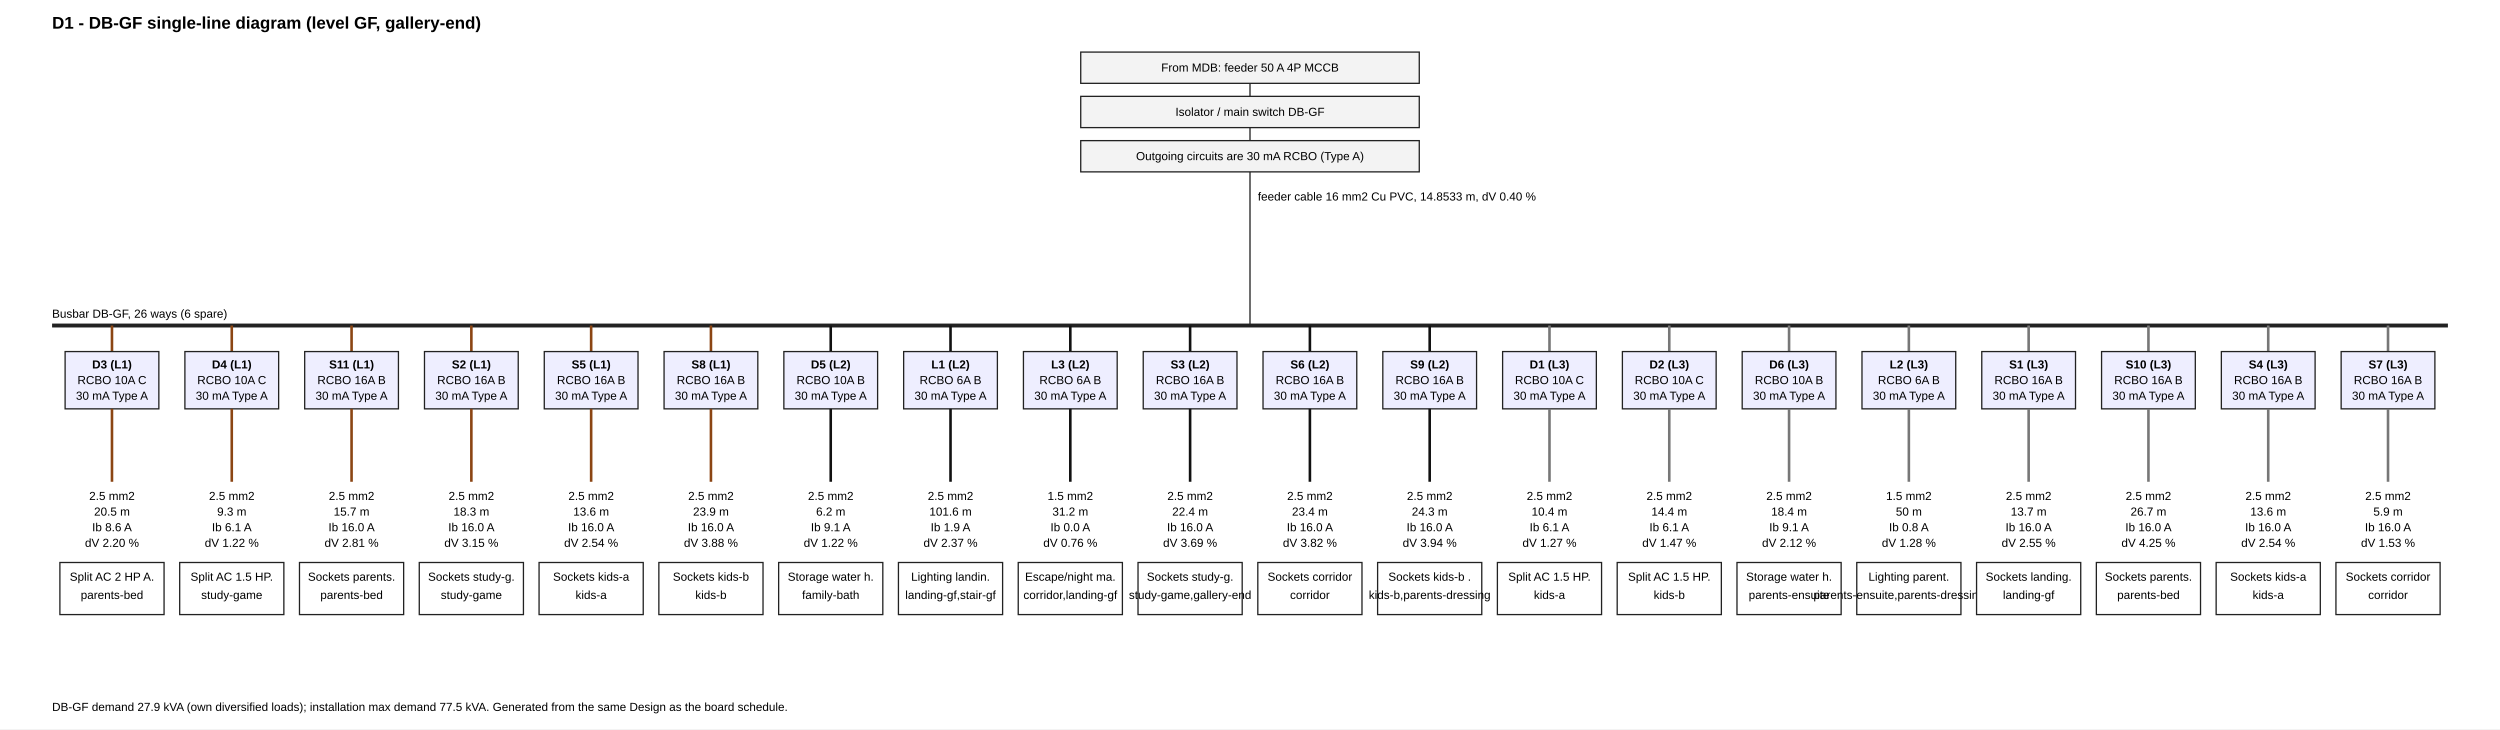
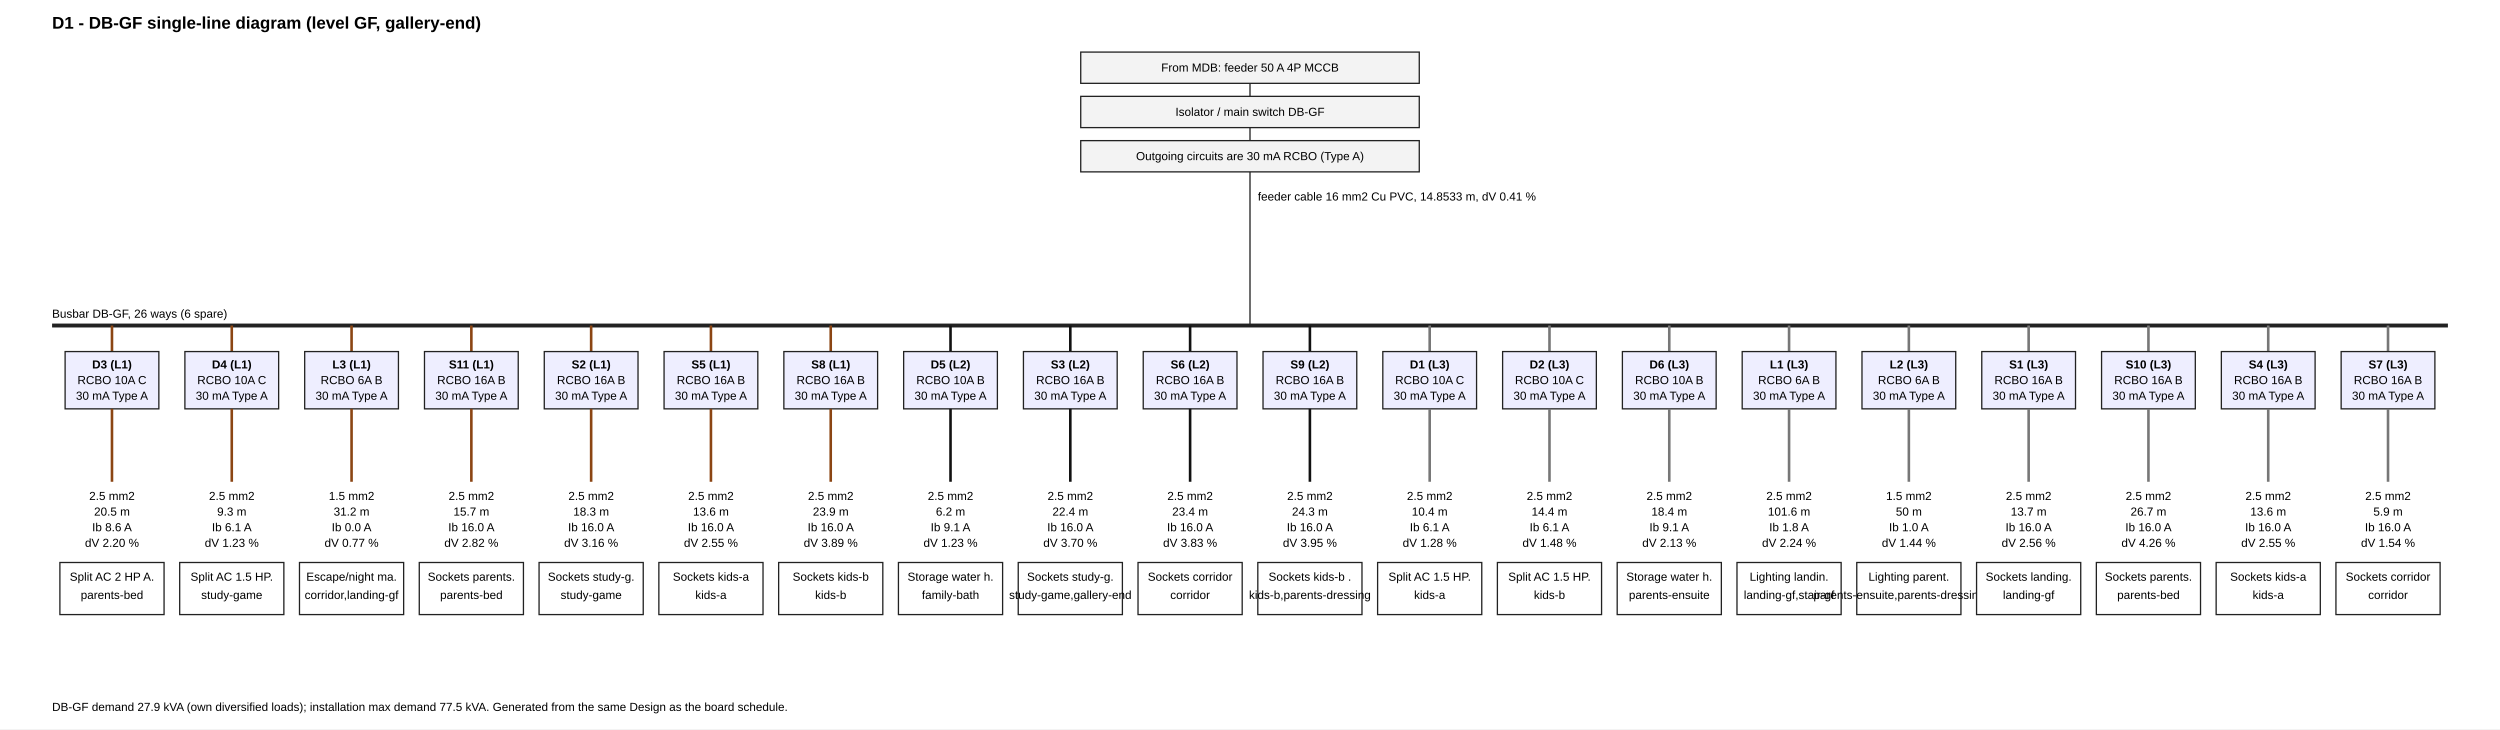
<svg xmlns="http://www.w3.org/2000/svg" width="1920" height="560" viewBox="0 0 1920 560" font-family="Arial,sans-serif" font-size="9">
  <rect width="1920" height="560" fill="#fff" />
  <text x="40" y="22" font-size="13" font-weight="bold">D1 - DB-GF single-line diagram (level GF, gallery-end)</text>
  <rect x="830" y="40" width="260" height="24" fill="#f3f3f3" stroke="#222" />
  <text x="960" y="55" text-anchor="middle">From MDB: feeder 50 A 4P MCCB</text>
  <line x1="960" y1="64" x2="960" y2="74" stroke="#222" />
  <rect x="830" y="74" width="260" height="24" fill="#f3f3f3" stroke="#222" />
  <text x="960" y="89" text-anchor="middle">Isolator / main switch DB-GF</text>
  <line x1="960" y1="98" x2="960" y2="108" stroke="#222" />
  <rect x="830" y="108" width="260" height="24" fill="#f3f3f3" stroke="#222" />
  <text x="960" y="123" text-anchor="middle">Outgoing circuits are 30 mA RCBO (Type A)</text>
  <line x1="960" y1="132" x2="960" y2="250" stroke="#222" />
-   <text x="966" y="154">feeder cable 16 mm2 Cu PVC, 14.8533 m, dV 0.40 %</text>
+   <text x="966" y="154">feeder cable 16 mm2 Cu PVC, 14.8533 m, dV 0.41 %</text>
  <line x1="40" y1="250" x2="1880" y2="250" stroke="#222" stroke-width="3" />
  <text x="40" y="244">Busbar DB-GF, 26 ways (6 spare)</text>
  <g id="DB-GF/D3">
    <line x1="86" y1="250" x2="86" y2="270" stroke="#8b4513" stroke-width="2" />
    <rect x="50" y="270" width="72" height="44" fill="#eef" stroke="#222" />
    <text x="86" y="283" text-anchor="middle" font-weight="bold">D3 (L1)</text>
    <text x="86" y="295" text-anchor="middle">RCBO 10A C</text>
    <text x="86" y="307" text-anchor="middle">30 mA Type A</text>
    <line x1="86" y1="314" x2="86" y2="370" stroke="#8b4513" stroke-width="2" />
    <text x="86" y="384" text-anchor="middle">2.5 mm2</text>
    <text x="86" y="396" text-anchor="middle">20.5 m</text>
    <text x="86" y="408" text-anchor="middle">Ib 8.6 A</text>
    <text x="86" y="420" text-anchor="middle">dV 2.20 %</text>
    <rect x="46" y="432" width="80" height="40" fill="#fff" stroke="#222" />
    <text x="86" y="446" text-anchor="middle">Split AC 2 HP A.</text>
    <text x="86" y="460" text-anchor="middle">parents-bed</text>
  </g>
  <g id="DB-GF/D4">
    <line x1="178" y1="250" x2="178" y2="270" stroke="#8b4513" stroke-width="2" />
    <rect x="142" y="270" width="72" height="44" fill="#eef" stroke="#222" />
    <text x="178" y="283" text-anchor="middle" font-weight="bold">D4 (L1)</text>
    <text x="178" y="295" text-anchor="middle">RCBO 10A C</text>
    <text x="178" y="307" text-anchor="middle">30 mA Type A</text>
    <line x1="178" y1="314" x2="178" y2="370" stroke="#8b4513" stroke-width="2" />
    <text x="178" y="384" text-anchor="middle">2.5 mm2</text>
    <text x="178" y="396" text-anchor="middle">9.3 m</text>
    <text x="178" y="408" text-anchor="middle">Ib 6.1 A</text>
-     <text x="178" y="420" text-anchor="middle">dV 1.22 %</text>
+     <text x="178" y="420" text-anchor="middle">dV 1.23 %</text>
    <rect x="138" y="432" width="80" height="40" fill="#fff" stroke="#222" />
    <text x="178" y="446" text-anchor="middle">Split AC 1.5 HP.</text>
    <text x="178" y="460" text-anchor="middle">study-game</text>
  </g>
-   <g id="DB-GF/S11">
+   <g id="DB-GF/L3">
    <line x1="270" y1="250" x2="270" y2="270" stroke="#8b4513" stroke-width="2" />
    <rect x="234" y="270" width="72" height="44" fill="#eef" stroke="#222" />
-     <text x="270" y="283" text-anchor="middle" font-weight="bold">S11 (L1)</text>
-     <text x="270" y="295" text-anchor="middle">RCBO 16A B</text>
+     <text x="270" y="283" text-anchor="middle" font-weight="bold">L3 (L1)</text>
+     <text x="270" y="295" text-anchor="middle">RCBO 6A B</text>
    <text x="270" y="307" text-anchor="middle">30 mA Type A</text>
    <line x1="270" y1="314" x2="270" y2="370" stroke="#8b4513" stroke-width="2" />
-     <text x="270" y="384" text-anchor="middle">2.5 mm2</text>
-     <text x="270" y="396" text-anchor="middle">15.7 m</text>
-     <text x="270" y="408" text-anchor="middle">Ib 16.0 A</text>
-     <text x="270" y="420" text-anchor="middle">dV 2.81 %</text>
+     <text x="270" y="384" text-anchor="middle">1.5 mm2</text>
+     <text x="270" y="396" text-anchor="middle">31.2 m</text>
+     <text x="270" y="408" text-anchor="middle">Ib 0.0 A</text>
+     <text x="270" y="420" text-anchor="middle">dV 0.77 %</text>
    <rect x="230" y="432" width="80" height="40" fill="#fff" stroke="#222" />
-     <text x="270" y="446" text-anchor="middle">Sockets parents.</text>
-     <text x="270" y="460" text-anchor="middle">parents-bed</text>
-   </g>
-   <g id="DB-GF/S2">
+     <text x="270" y="446" text-anchor="middle">Escape/night ma.</text>
+     <text x="270" y="460" text-anchor="middle">corridor,landing-gf</text>
+   </g>
+   <g id="DB-GF/S11">
    <line x1="362" y1="250" x2="362" y2="270" stroke="#8b4513" stroke-width="2" />
    <rect x="326" y="270" width="72" height="44" fill="#eef" stroke="#222" />
-     <text x="362" y="283" text-anchor="middle" font-weight="bold">S2 (L1)</text>
+     <text x="362" y="283" text-anchor="middle" font-weight="bold">S11 (L1)</text>
    <text x="362" y="295" text-anchor="middle">RCBO 16A B</text>
    <text x="362" y="307" text-anchor="middle">30 mA Type A</text>
    <line x1="362" y1="314" x2="362" y2="370" stroke="#8b4513" stroke-width="2" />
    <text x="362" y="384" text-anchor="middle">2.5 mm2</text>
-     <text x="362" y="396" text-anchor="middle">18.3 m</text>
+     <text x="362" y="396" text-anchor="middle">15.7 m</text>
    <text x="362" y="408" text-anchor="middle">Ib 16.0 A</text>
-     <text x="362" y="420" text-anchor="middle">dV 3.15 %</text>
+     <text x="362" y="420" text-anchor="middle">dV 2.82 %</text>
    <rect x="322" y="432" width="80" height="40" fill="#fff" stroke="#222" />
-     <text x="362" y="446" text-anchor="middle">Sockets study-g.</text>
-     <text x="362" y="460" text-anchor="middle">study-game</text>
-   </g>
-   <g id="DB-GF/S5">
+     <text x="362" y="446" text-anchor="middle">Sockets parents.</text>
+     <text x="362" y="460" text-anchor="middle">parents-bed</text>
+   </g>
+   <g id="DB-GF/S2">
    <line x1="454" y1="250" x2="454" y2="270" stroke="#8b4513" stroke-width="2" />
    <rect x="418" y="270" width="72" height="44" fill="#eef" stroke="#222" />
-     <text x="454" y="283" text-anchor="middle" font-weight="bold">S5 (L1)</text>
+     <text x="454" y="283" text-anchor="middle" font-weight="bold">S2 (L1)</text>
    <text x="454" y="295" text-anchor="middle">RCBO 16A B</text>
    <text x="454" y="307" text-anchor="middle">30 mA Type A</text>
    <line x1="454" y1="314" x2="454" y2="370" stroke="#8b4513" stroke-width="2" />
    <text x="454" y="384" text-anchor="middle">2.5 mm2</text>
-     <text x="454" y="396" text-anchor="middle">13.6 m</text>
+     <text x="454" y="396" text-anchor="middle">18.3 m</text>
    <text x="454" y="408" text-anchor="middle">Ib 16.0 A</text>
-     <text x="454" y="420" text-anchor="middle">dV 2.54 %</text>
+     <text x="454" y="420" text-anchor="middle">dV 3.16 %</text>
    <rect x="414" y="432" width="80" height="40" fill="#fff" stroke="#222" />
-     <text x="454" y="446" text-anchor="middle">Sockets kids-a</text>
-     <text x="454" y="460" text-anchor="middle">kids-a</text>
-   </g>
-   <g id="DB-GF/S8">
+     <text x="454" y="446" text-anchor="middle">Sockets study-g.</text>
+     <text x="454" y="460" text-anchor="middle">study-game</text>
+   </g>
+   <g id="DB-GF/S5">
    <line x1="546" y1="250" x2="546" y2="270" stroke="#8b4513" stroke-width="2" />
    <rect x="510" y="270" width="72" height="44" fill="#eef" stroke="#222" />
-     <text x="546" y="283" text-anchor="middle" font-weight="bold">S8 (L1)</text>
+     <text x="546" y="283" text-anchor="middle" font-weight="bold">S5 (L1)</text>
    <text x="546" y="295" text-anchor="middle">RCBO 16A B</text>
    <text x="546" y="307" text-anchor="middle">30 mA Type A</text>
    <line x1="546" y1="314" x2="546" y2="370" stroke="#8b4513" stroke-width="2" />
    <text x="546" y="384" text-anchor="middle">2.5 mm2</text>
-     <text x="546" y="396" text-anchor="middle">23.9 m</text>
+     <text x="546" y="396" text-anchor="middle">13.6 m</text>
    <text x="546" y="408" text-anchor="middle">Ib 16.0 A</text>
-     <text x="546" y="420" text-anchor="middle">dV 3.88 %</text>
+     <text x="546" y="420" text-anchor="middle">dV 2.55 %</text>
    <rect x="506" y="432" width="80" height="40" fill="#fff" stroke="#222" />
-     <text x="546" y="446" text-anchor="middle">Sockets kids-b</text>
-     <text x="546" y="460" text-anchor="middle">kids-b</text>
+     <text x="546" y="446" text-anchor="middle">Sockets kids-a</text>
+     <text x="546" y="460" text-anchor="middle">kids-a</text>
+   </g>
+   <g id="DB-GF/S8">
+     <line x1="638" y1="250" x2="638" y2="270" stroke="#8b4513" stroke-width="2" />
+     <rect x="602" y="270" width="72" height="44" fill="#eef" stroke="#222" />
+     <text x="638" y="283" text-anchor="middle" font-weight="bold">S8 (L1)</text>
+     <text x="638" y="295" text-anchor="middle">RCBO 16A B</text>
+     <text x="638" y="307" text-anchor="middle">30 mA Type A</text>
+     <line x1="638" y1="314" x2="638" y2="370" stroke="#8b4513" stroke-width="2" />
+     <text x="638" y="384" text-anchor="middle">2.5 mm2</text>
+     <text x="638" y="396" text-anchor="middle">23.9 m</text>
+     <text x="638" y="408" text-anchor="middle">Ib 16.0 A</text>
+     <text x="638" y="420" text-anchor="middle">dV 3.89 %</text>
+     <rect x="598" y="432" width="80" height="40" fill="#fff" stroke="#222" />
+     <text x="638" y="446" text-anchor="middle">Sockets kids-b</text>
+     <text x="638" y="460" text-anchor="middle">kids-b</text>
  </g>
  <g id="DB-GF/D5">
-     <line x1="638" y1="250" x2="638" y2="270" stroke="#111" stroke-width="2" />
-     <rect x="602" y="270" width="72" height="44" fill="#eef" stroke="#222" />
-     <text x="638" y="283" text-anchor="middle" font-weight="bold">D5 (L2)</text>
-     <text x="638" y="295" text-anchor="middle">RCBO 10A B</text>
-     <text x="638" y="307" text-anchor="middle">30 mA Type A</text>
-     <line x1="638" y1="314" x2="638" y2="370" stroke="#111" stroke-width="2" />
-     <text x="638" y="384" text-anchor="middle">2.5 mm2</text>
-     <text x="638" y="396" text-anchor="middle">6.2 m</text>
-     <text x="638" y="408" text-anchor="middle">Ib 9.1 A</text>
-     <text x="638" y="420" text-anchor="middle">dV 1.22 %</text>
-     <rect x="598" y="432" width="80" height="40" fill="#fff" stroke="#222" />
-     <text x="638" y="446" text-anchor="middle">Storage water h.</text>
-     <text x="638" y="460" text-anchor="middle">family-bath</text>
-   </g>
-   <g id="DB-GF/L1">
    <line x1="730" y1="250" x2="730" y2="270" stroke="#111" stroke-width="2" />
    <rect x="694" y="270" width="72" height="44" fill="#eef" stroke="#222" />
-     <text x="730" y="283" text-anchor="middle" font-weight="bold">L1 (L2)</text>
-     <text x="730" y="295" text-anchor="middle">RCBO 6A B</text>
+     <text x="730" y="283" text-anchor="middle" font-weight="bold">D5 (L2)</text>
+     <text x="730" y="295" text-anchor="middle">RCBO 10A B</text>
    <text x="730" y="307" text-anchor="middle">30 mA Type A</text>
    <line x1="730" y1="314" x2="730" y2="370" stroke="#111" stroke-width="2" />
    <text x="730" y="384" text-anchor="middle">2.5 mm2</text>
-     <text x="730" y="396" text-anchor="middle">101.6 m</text>
-     <text x="730" y="408" text-anchor="middle">Ib 1.9 A</text>
-     <text x="730" y="420" text-anchor="middle">dV 2.37 %</text>
+     <text x="730" y="396" text-anchor="middle">6.2 m</text>
+     <text x="730" y="408" text-anchor="middle">Ib 9.1 A</text>
+     <text x="730" y="420" text-anchor="middle">dV 1.23 %</text>
    <rect x="690" y="432" width="80" height="40" fill="#fff" stroke="#222" />
-     <text x="730" y="446" text-anchor="middle">Lighting landin.</text>
-     <text x="730" y="460" text-anchor="middle">landing-gf,stair-gf</text>
-   </g>
-   <g id="DB-GF/L3">
+     <text x="730" y="446" text-anchor="middle">Storage water h.</text>
+     <text x="730" y="460" text-anchor="middle">family-bath</text>
+   </g>
+   <g id="DB-GF/S3">
    <line x1="822" y1="250" x2="822" y2="270" stroke="#111" stroke-width="2" />
    <rect x="786" y="270" width="72" height="44" fill="#eef" stroke="#222" />
-     <text x="822" y="283" text-anchor="middle" font-weight="bold">L3 (L2)</text>
-     <text x="822" y="295" text-anchor="middle">RCBO 6A B</text>
+     <text x="822" y="283" text-anchor="middle" font-weight="bold">S3 (L2)</text>
+     <text x="822" y="295" text-anchor="middle">RCBO 16A B</text>
    <text x="822" y="307" text-anchor="middle">30 mA Type A</text>
    <line x1="822" y1="314" x2="822" y2="370" stroke="#111" stroke-width="2" />
-     <text x="822" y="384" text-anchor="middle">1.5 mm2</text>
-     <text x="822" y="396" text-anchor="middle">31.2 m</text>
-     <text x="822" y="408" text-anchor="middle">Ib 0.0 A</text>
-     <text x="822" y="420" text-anchor="middle">dV 0.76 %</text>
+     <text x="822" y="384" text-anchor="middle">2.5 mm2</text>
+     <text x="822" y="396" text-anchor="middle">22.4 m</text>
+     <text x="822" y="408" text-anchor="middle">Ib 16.0 A</text>
+     <text x="822" y="420" text-anchor="middle">dV 3.70 %</text>
    <rect x="782" y="432" width="80" height="40" fill="#fff" stroke="#222" />
-     <text x="822" y="446" text-anchor="middle">Escape/night ma.</text>
-     <text x="822" y="460" text-anchor="middle">corridor,landing-gf</text>
-   </g>
-   <g id="DB-GF/S3">
+     <text x="822" y="446" text-anchor="middle">Sockets study-g.</text>
+     <text x="822" y="460" text-anchor="middle">study-game,gallery-end</text>
+   </g>
+   <g id="DB-GF/S6">
    <line x1="914" y1="250" x2="914" y2="270" stroke="#111" stroke-width="2" />
    <rect x="878" y="270" width="72" height="44" fill="#eef" stroke="#222" />
-     <text x="914" y="283" text-anchor="middle" font-weight="bold">S3 (L2)</text>
+     <text x="914" y="283" text-anchor="middle" font-weight="bold">S6 (L2)</text>
    <text x="914" y="295" text-anchor="middle">RCBO 16A B</text>
    <text x="914" y="307" text-anchor="middle">30 mA Type A</text>
    <line x1="914" y1="314" x2="914" y2="370" stroke="#111" stroke-width="2" />
    <text x="914" y="384" text-anchor="middle">2.5 mm2</text>
-     <text x="914" y="396" text-anchor="middle">22.4 m</text>
+     <text x="914" y="396" text-anchor="middle">23.4 m</text>
    <text x="914" y="408" text-anchor="middle">Ib 16.0 A</text>
-     <text x="914" y="420" text-anchor="middle">dV 3.69 %</text>
+     <text x="914" y="420" text-anchor="middle">dV 3.83 %</text>
    <rect x="874" y="432" width="80" height="40" fill="#fff" stroke="#222" />
-     <text x="914" y="446" text-anchor="middle">Sockets study-g.</text>
-     <text x="914" y="460" text-anchor="middle">study-game,gallery-end</text>
-   </g>
-   <g id="DB-GF/S6">
+     <text x="914" y="446" text-anchor="middle">Sockets corridor</text>
+     <text x="914" y="460" text-anchor="middle">corridor</text>
+   </g>
+   <g id="DB-GF/S9">
    <line x1="1006" y1="250" x2="1006" y2="270" stroke="#111" stroke-width="2" />
    <rect x="970" y="270" width="72" height="44" fill="#eef" stroke="#222" />
-     <text x="1006" y="283" text-anchor="middle" font-weight="bold">S6 (L2)</text>
+     <text x="1006" y="283" text-anchor="middle" font-weight="bold">S9 (L2)</text>
    <text x="1006" y="295" text-anchor="middle">RCBO 16A B</text>
    <text x="1006" y="307" text-anchor="middle">30 mA Type A</text>
    <line x1="1006" y1="314" x2="1006" y2="370" stroke="#111" stroke-width="2" />
    <text x="1006" y="384" text-anchor="middle">2.5 mm2</text>
-     <text x="1006" y="396" text-anchor="middle">23.4 m</text>
+     <text x="1006" y="396" text-anchor="middle">24.3 m</text>
    <text x="1006" y="408" text-anchor="middle">Ib 16.0 A</text>
-     <text x="1006" y="420" text-anchor="middle">dV 3.82 %</text>
+     <text x="1006" y="420" text-anchor="middle">dV 3.95 %</text>
    <rect x="966" y="432" width="80" height="40" fill="#fff" stroke="#222" />
-     <text x="1006" y="446" text-anchor="middle">Sockets corridor</text>
-     <text x="1006" y="460" text-anchor="middle">corridor</text>
-   </g>
-   <g id="DB-GF/S9">
-     <line x1="1098" y1="250" x2="1098" y2="270" stroke="#111" stroke-width="2" />
+     <text x="1006" y="446" text-anchor="middle">Sockets kids-b .</text>
+     <text x="1006" y="460" text-anchor="middle">kids-b,parents-dressing</text>
+   </g>
+   <g id="DB-GF/D1">
+     <line x1="1098" y1="250" x2="1098" y2="270" stroke="#777" stroke-width="2" />
    <rect x="1062" y="270" width="72" height="44" fill="#eef" stroke="#222" />
-     <text x="1098" y="283" text-anchor="middle" font-weight="bold">S9 (L2)</text>
-     <text x="1098" y="295" text-anchor="middle">RCBO 16A B</text>
+     <text x="1098" y="283" text-anchor="middle" font-weight="bold">D1 (L3)</text>
+     <text x="1098" y="295" text-anchor="middle">RCBO 10A C</text>
    <text x="1098" y="307" text-anchor="middle">30 mA Type A</text>
-     <line x1="1098" y1="314" x2="1098" y2="370" stroke="#111" stroke-width="2" />
+     <line x1="1098" y1="314" x2="1098" y2="370" stroke="#777" stroke-width="2" />
    <text x="1098" y="384" text-anchor="middle">2.5 mm2</text>
-     <text x="1098" y="396" text-anchor="middle">24.3 m</text>
-     <text x="1098" y="408" text-anchor="middle">Ib 16.0 A</text>
-     <text x="1098" y="420" text-anchor="middle">dV 3.94 %</text>
+     <text x="1098" y="396" text-anchor="middle">10.4 m</text>
+     <text x="1098" y="408" text-anchor="middle">Ib 6.1 A</text>
+     <text x="1098" y="420" text-anchor="middle">dV 1.28 %</text>
    <rect x="1058" y="432" width="80" height="40" fill="#fff" stroke="#222" />
-     <text x="1098" y="446" text-anchor="middle">Sockets kids-b .</text>
-     <text x="1098" y="460" text-anchor="middle">kids-b,parents-dressing</text>
-   </g>
-   <g id="DB-GF/D1">
+     <text x="1098" y="446" text-anchor="middle">Split AC 1.5 HP.</text>
+     <text x="1098" y="460" text-anchor="middle">kids-a</text>
+   </g>
+   <g id="DB-GF/D2">
    <line x1="1190" y1="250" x2="1190" y2="270" stroke="#777" stroke-width="2" />
    <rect x="1154" y="270" width="72" height="44" fill="#eef" stroke="#222" />
-     <text x="1190" y="283" text-anchor="middle" font-weight="bold">D1 (L3)</text>
+     <text x="1190" y="283" text-anchor="middle" font-weight="bold">D2 (L3)</text>
    <text x="1190" y="295" text-anchor="middle">RCBO 10A C</text>
    <text x="1190" y="307" text-anchor="middle">30 mA Type A</text>
    <line x1="1190" y1="314" x2="1190" y2="370" stroke="#777" stroke-width="2" />
    <text x="1190" y="384" text-anchor="middle">2.5 mm2</text>
-     <text x="1190" y="396" text-anchor="middle">10.4 m</text>
+     <text x="1190" y="396" text-anchor="middle">14.4 m</text>
    <text x="1190" y="408" text-anchor="middle">Ib 6.1 A</text>
-     <text x="1190" y="420" text-anchor="middle">dV 1.27 %</text>
+     <text x="1190" y="420" text-anchor="middle">dV 1.48 %</text>
    <rect x="1150" y="432" width="80" height="40" fill="#fff" stroke="#222" />
    <text x="1190" y="446" text-anchor="middle">Split AC 1.5 HP.</text>
-     <text x="1190" y="460" text-anchor="middle">kids-a</text>
-   </g>
-   <g id="DB-GF/D2">
+     <text x="1190" y="460" text-anchor="middle">kids-b</text>
+   </g>
+   <g id="DB-GF/D6">
    <line x1="1282" y1="250" x2="1282" y2="270" stroke="#777" stroke-width="2" />
    <rect x="1246" y="270" width="72" height="44" fill="#eef" stroke="#222" />
-     <text x="1282" y="283" text-anchor="middle" font-weight="bold">D2 (L3)</text>
-     <text x="1282" y="295" text-anchor="middle">RCBO 10A C</text>
+     <text x="1282" y="283" text-anchor="middle" font-weight="bold">D6 (L3)</text>
+     <text x="1282" y="295" text-anchor="middle">RCBO 10A B</text>
    <text x="1282" y="307" text-anchor="middle">30 mA Type A</text>
    <line x1="1282" y1="314" x2="1282" y2="370" stroke="#777" stroke-width="2" />
    <text x="1282" y="384" text-anchor="middle">2.5 mm2</text>
-     <text x="1282" y="396" text-anchor="middle">14.4 m</text>
-     <text x="1282" y="408" text-anchor="middle">Ib 6.1 A</text>
-     <text x="1282" y="420" text-anchor="middle">dV 1.47 %</text>
+     <text x="1282" y="396" text-anchor="middle">18.4 m</text>
+     <text x="1282" y="408" text-anchor="middle">Ib 9.1 A</text>
+     <text x="1282" y="420" text-anchor="middle">dV 2.13 %</text>
    <rect x="1242" y="432" width="80" height="40" fill="#fff" stroke="#222" />
-     <text x="1282" y="446" text-anchor="middle">Split AC 1.5 HP.</text>
-     <text x="1282" y="460" text-anchor="middle">kids-b</text>
-   </g>
-   <g id="DB-GF/D6">
+     <text x="1282" y="446" text-anchor="middle">Storage water h.</text>
+     <text x="1282" y="460" text-anchor="middle">parents-ensuite</text>
+   </g>
+   <g id="DB-GF/L1">
    <line x1="1374" y1="250" x2="1374" y2="270" stroke="#777" stroke-width="2" />
    <rect x="1338" y="270" width="72" height="44" fill="#eef" stroke="#222" />
-     <text x="1374" y="283" text-anchor="middle" font-weight="bold">D6 (L3)</text>
-     <text x="1374" y="295" text-anchor="middle">RCBO 10A B</text>
+     <text x="1374" y="283" text-anchor="middle" font-weight="bold">L1 (L3)</text>
+     <text x="1374" y="295" text-anchor="middle">RCBO 6A B</text>
    <text x="1374" y="307" text-anchor="middle">30 mA Type A</text>
    <line x1="1374" y1="314" x2="1374" y2="370" stroke="#777" stroke-width="2" />
    <text x="1374" y="384" text-anchor="middle">2.5 mm2</text>
-     <text x="1374" y="396" text-anchor="middle">18.4 m</text>
-     <text x="1374" y="408" text-anchor="middle">Ib 9.1 A</text>
-     <text x="1374" y="420" text-anchor="middle">dV 2.12 %</text>
+     <text x="1374" y="396" text-anchor="middle">101.6 m</text>
+     <text x="1374" y="408" text-anchor="middle">Ib 1.8 A</text>
+     <text x="1374" y="420" text-anchor="middle">dV 2.24 %</text>
    <rect x="1334" y="432" width="80" height="40" fill="#fff" stroke="#222" />
-     <text x="1374" y="446" text-anchor="middle">Storage water h.</text>
-     <text x="1374" y="460" text-anchor="middle">parents-ensuite</text>
+     <text x="1374" y="446" text-anchor="middle">Lighting landin.</text>
+     <text x="1374" y="460" text-anchor="middle">landing-gf,stair-gf</text>
  </g>
  <g id="DB-GF/L2">
    <line x1="1466" y1="250" x2="1466" y2="270" stroke="#777" stroke-width="2" />
    <rect x="1430" y="270" width="72" height="44" fill="#eef" stroke="#222" />
    <text x="1466" y="283" text-anchor="middle" font-weight="bold">L2 (L3)</text>
    <text x="1466" y="295" text-anchor="middle">RCBO 6A B</text>
    <text x="1466" y="307" text-anchor="middle">30 mA Type A</text>
    <line x1="1466" y1="314" x2="1466" y2="370" stroke="#777" stroke-width="2" />
    <text x="1466" y="384" text-anchor="middle">1.5 mm2</text>
    <text x="1466" y="396" text-anchor="middle">50 m</text>
-     <text x="1466" y="408" text-anchor="middle">Ib 0.8 A</text>
-     <text x="1466" y="420" text-anchor="middle">dV 1.28 %</text>
+     <text x="1466" y="408" text-anchor="middle">Ib 1.0 A</text>
+     <text x="1466" y="420" text-anchor="middle">dV 1.44 %</text>
    <rect x="1426" y="432" width="80" height="40" fill="#fff" stroke="#222" />
    <text x="1466" y="446" text-anchor="middle">Lighting parent.</text>
    <text x="1466" y="460" text-anchor="middle">parents-ensuite,parents-dressing-ext</text>
  </g>
  <g id="DB-GF/S1">
    <line x1="1558" y1="250" x2="1558" y2="270" stroke="#777" stroke-width="2" />
    <rect x="1522" y="270" width="72" height="44" fill="#eef" stroke="#222" />
    <text x="1558" y="283" text-anchor="middle" font-weight="bold">S1 (L3)</text>
    <text x="1558" y="295" text-anchor="middle">RCBO 16A B</text>
    <text x="1558" y="307" text-anchor="middle">30 mA Type A</text>
    <line x1="1558" y1="314" x2="1558" y2="370" stroke="#777" stroke-width="2" />
    <text x="1558" y="384" text-anchor="middle">2.5 mm2</text>
    <text x="1558" y="396" text-anchor="middle">13.7 m</text>
    <text x="1558" y="408" text-anchor="middle">Ib 16.0 A</text>
-     <text x="1558" y="420" text-anchor="middle">dV 2.55 %</text>
+     <text x="1558" y="420" text-anchor="middle">dV 2.56 %</text>
    <rect x="1518" y="432" width="80" height="40" fill="#fff" stroke="#222" />
    <text x="1558" y="446" text-anchor="middle">Sockets landing.</text>
    <text x="1558" y="460" text-anchor="middle">landing-gf</text>
  </g>
  <g id="DB-GF/S10">
    <line x1="1650" y1="250" x2="1650" y2="270" stroke="#777" stroke-width="2" />
    <rect x="1614" y="270" width="72" height="44" fill="#eef" stroke="#222" />
    <text x="1650" y="283" text-anchor="middle" font-weight="bold">S10 (L3)</text>
    <text x="1650" y="295" text-anchor="middle">RCBO 16A B</text>
    <text x="1650" y="307" text-anchor="middle">30 mA Type A</text>
    <line x1="1650" y1="314" x2="1650" y2="370" stroke="#777" stroke-width="2" />
    <text x="1650" y="384" text-anchor="middle">2.5 mm2</text>
    <text x="1650" y="396" text-anchor="middle">26.7 m</text>
    <text x="1650" y="408" text-anchor="middle">Ib 16.0 A</text>
-     <text x="1650" y="420" text-anchor="middle">dV 4.25 %</text>
+     <text x="1650" y="420" text-anchor="middle">dV 4.26 %</text>
    <rect x="1610" y="432" width="80" height="40" fill="#fff" stroke="#222" />
    <text x="1650" y="446" text-anchor="middle">Sockets parents.</text>
    <text x="1650" y="460" text-anchor="middle">parents-bed</text>
  </g>
  <g id="DB-GF/S4">
    <line x1="1742" y1="250" x2="1742" y2="270" stroke="#777" stroke-width="2" />
    <rect x="1706" y="270" width="72" height="44" fill="#eef" stroke="#222" />
    <text x="1742" y="283" text-anchor="middle" font-weight="bold">S4 (L3)</text>
    <text x="1742" y="295" text-anchor="middle">RCBO 16A B</text>
    <text x="1742" y="307" text-anchor="middle">30 mA Type A</text>
    <line x1="1742" y1="314" x2="1742" y2="370" stroke="#777" stroke-width="2" />
    <text x="1742" y="384" text-anchor="middle">2.5 mm2</text>
    <text x="1742" y="396" text-anchor="middle">13.6 m</text>
    <text x="1742" y="408" text-anchor="middle">Ib 16.0 A</text>
-     <text x="1742" y="420" text-anchor="middle">dV 2.54 %</text>
+     <text x="1742" y="420" text-anchor="middle">dV 2.55 %</text>
    <rect x="1702" y="432" width="80" height="40" fill="#fff" stroke="#222" />
    <text x="1742" y="446" text-anchor="middle">Sockets kids-a</text>
    <text x="1742" y="460" text-anchor="middle">kids-a</text>
  </g>
  <g id="DB-GF/S7">
    <line x1="1834" y1="250" x2="1834" y2="270" stroke="#777" stroke-width="2" />
    <rect x="1798" y="270" width="72" height="44" fill="#eef" stroke="#222" />
    <text x="1834" y="283" text-anchor="middle" font-weight="bold">S7 (L3)</text>
    <text x="1834" y="295" text-anchor="middle">RCBO 16A B</text>
    <text x="1834" y="307" text-anchor="middle">30 mA Type A</text>
    <line x1="1834" y1="314" x2="1834" y2="370" stroke="#777" stroke-width="2" />
    <text x="1834" y="384" text-anchor="middle">2.5 mm2</text>
    <text x="1834" y="396" text-anchor="middle">5.9 m</text>
    <text x="1834" y="408" text-anchor="middle">Ib 16.0 A</text>
-     <text x="1834" y="420" text-anchor="middle">dV 1.53 %</text>
+     <text x="1834" y="420" text-anchor="middle">dV 1.54 %</text>
    <rect x="1794" y="432" width="80" height="40" fill="#fff" stroke="#222" />
    <text x="1834" y="446" text-anchor="middle">Sockets corridor</text>
    <text x="1834" y="460" text-anchor="middle">corridor</text>
  </g>
  <text x="40" y="546">DB-GF demand 27.9 kVA (own diversified loads); installation max demand 77.5 kVA. Generated from the same Design as the board schedule.</text>
</svg>
